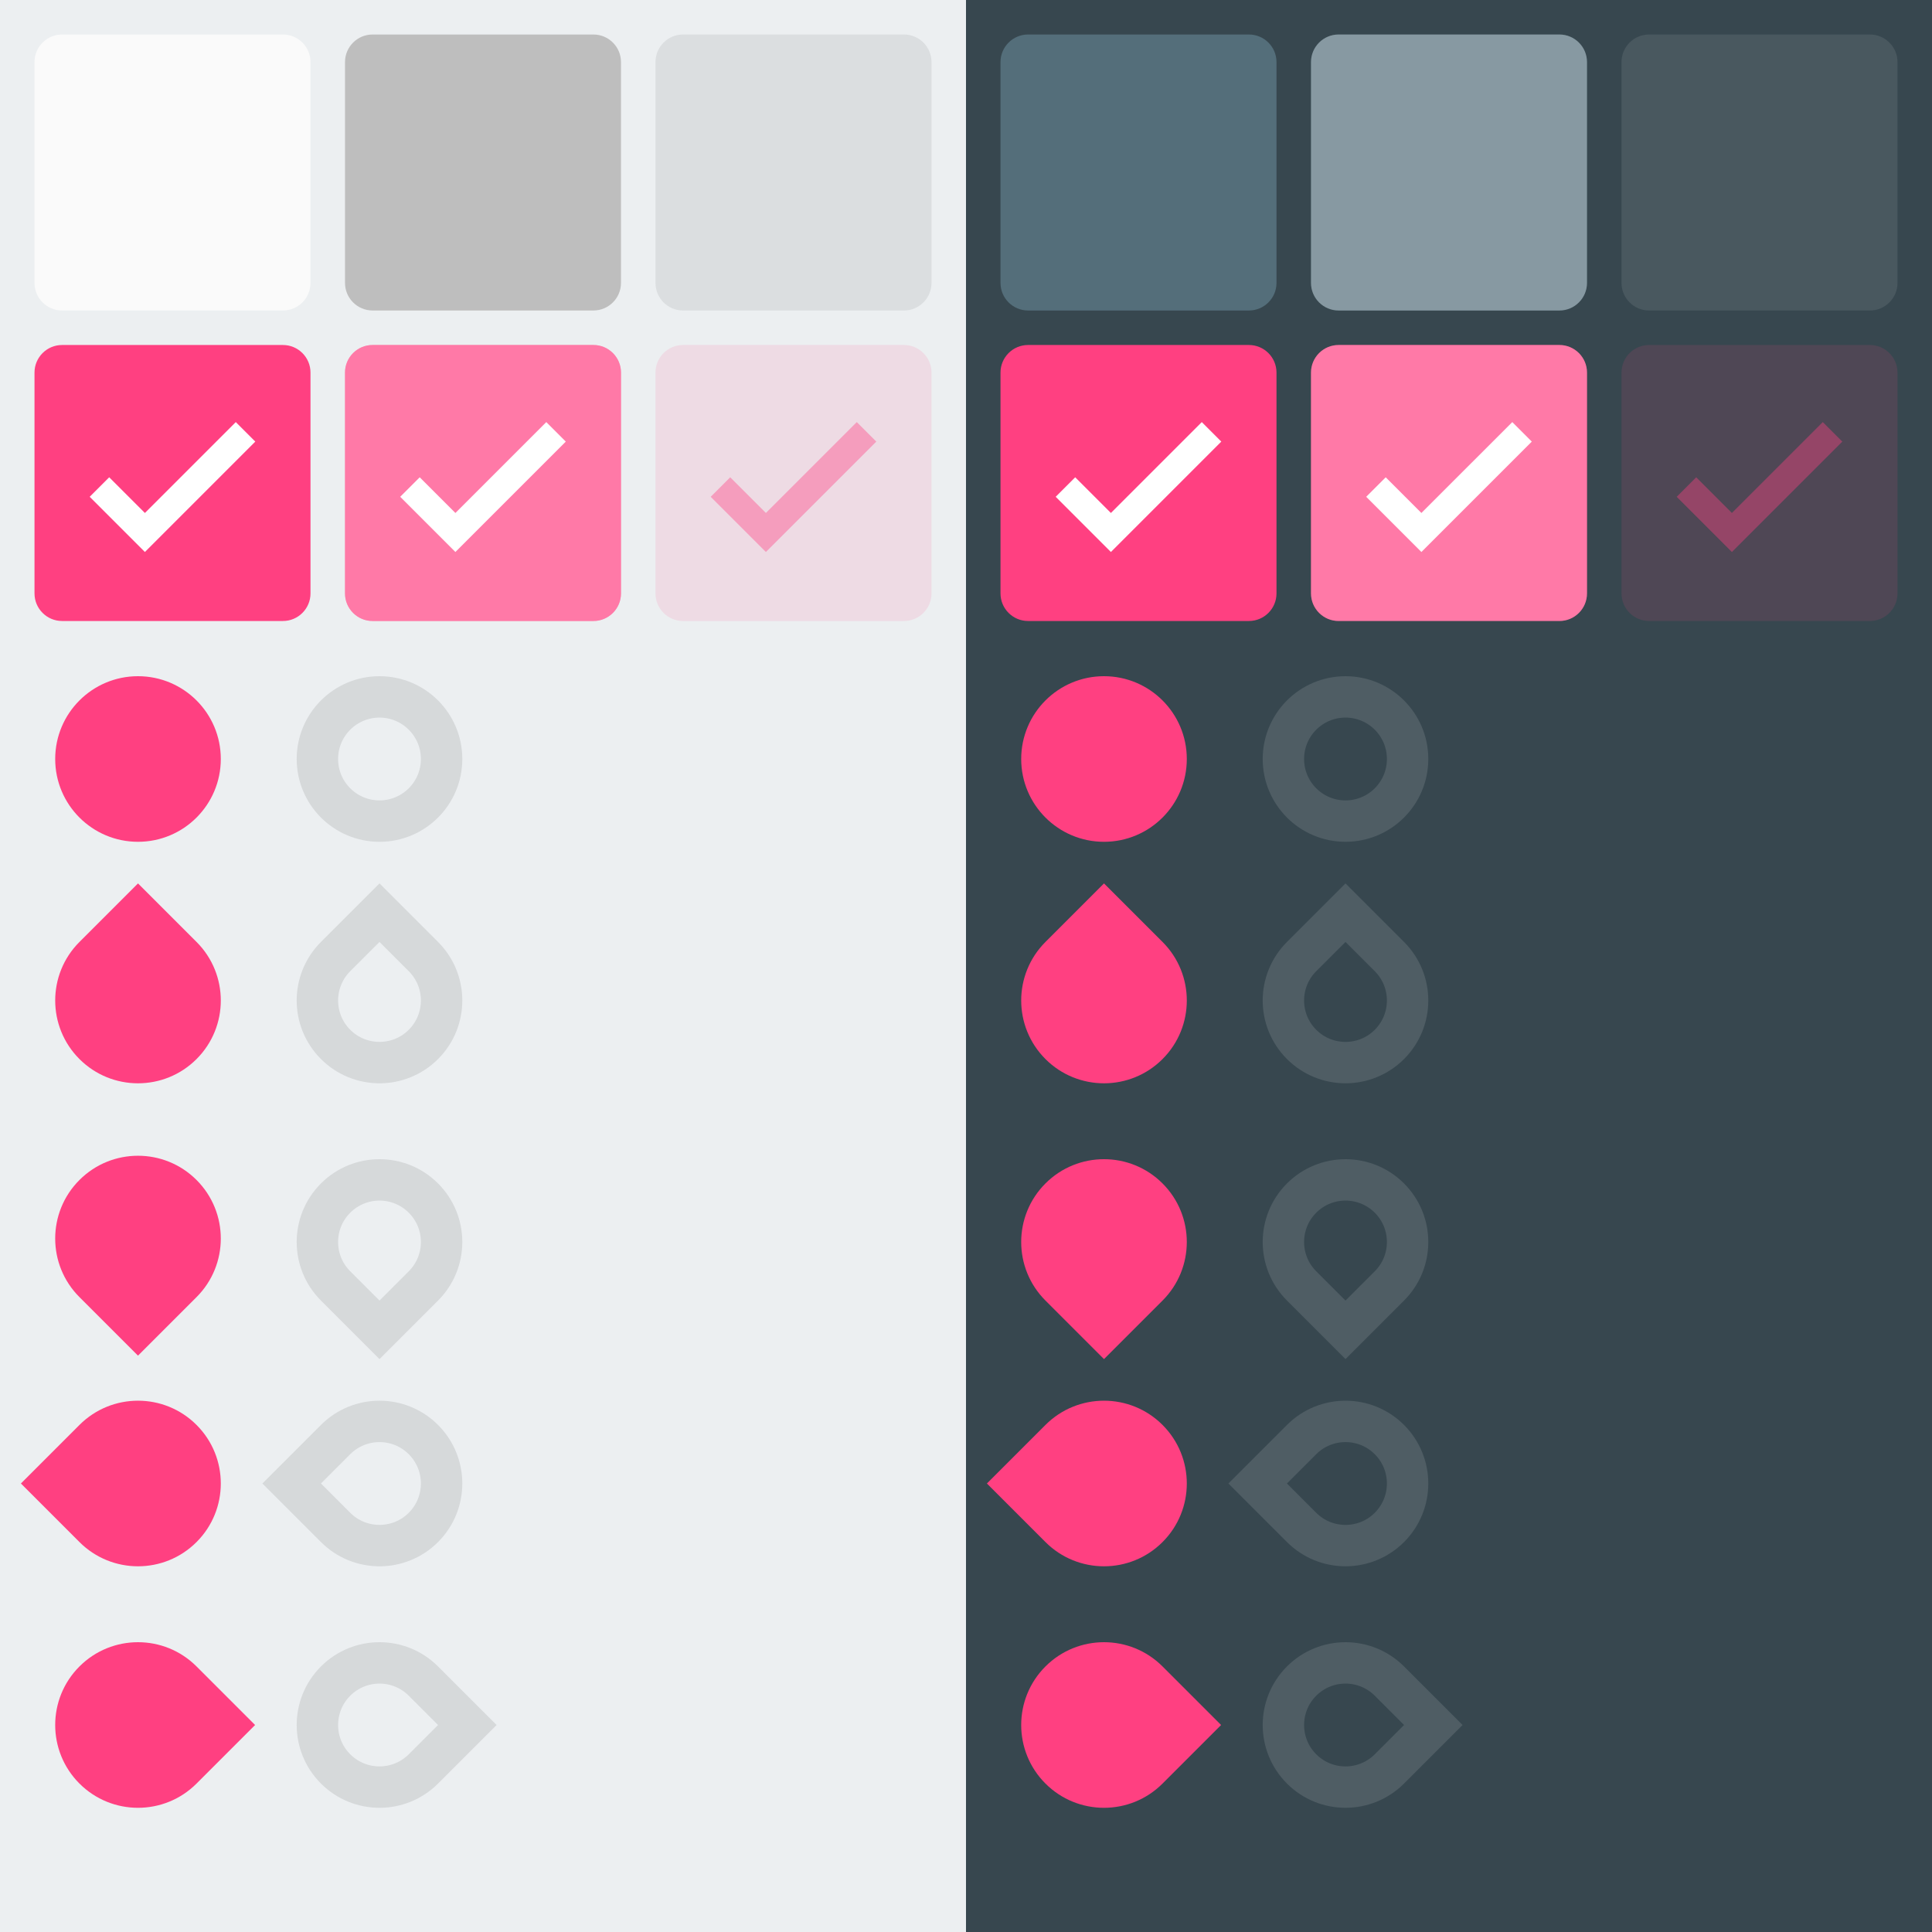
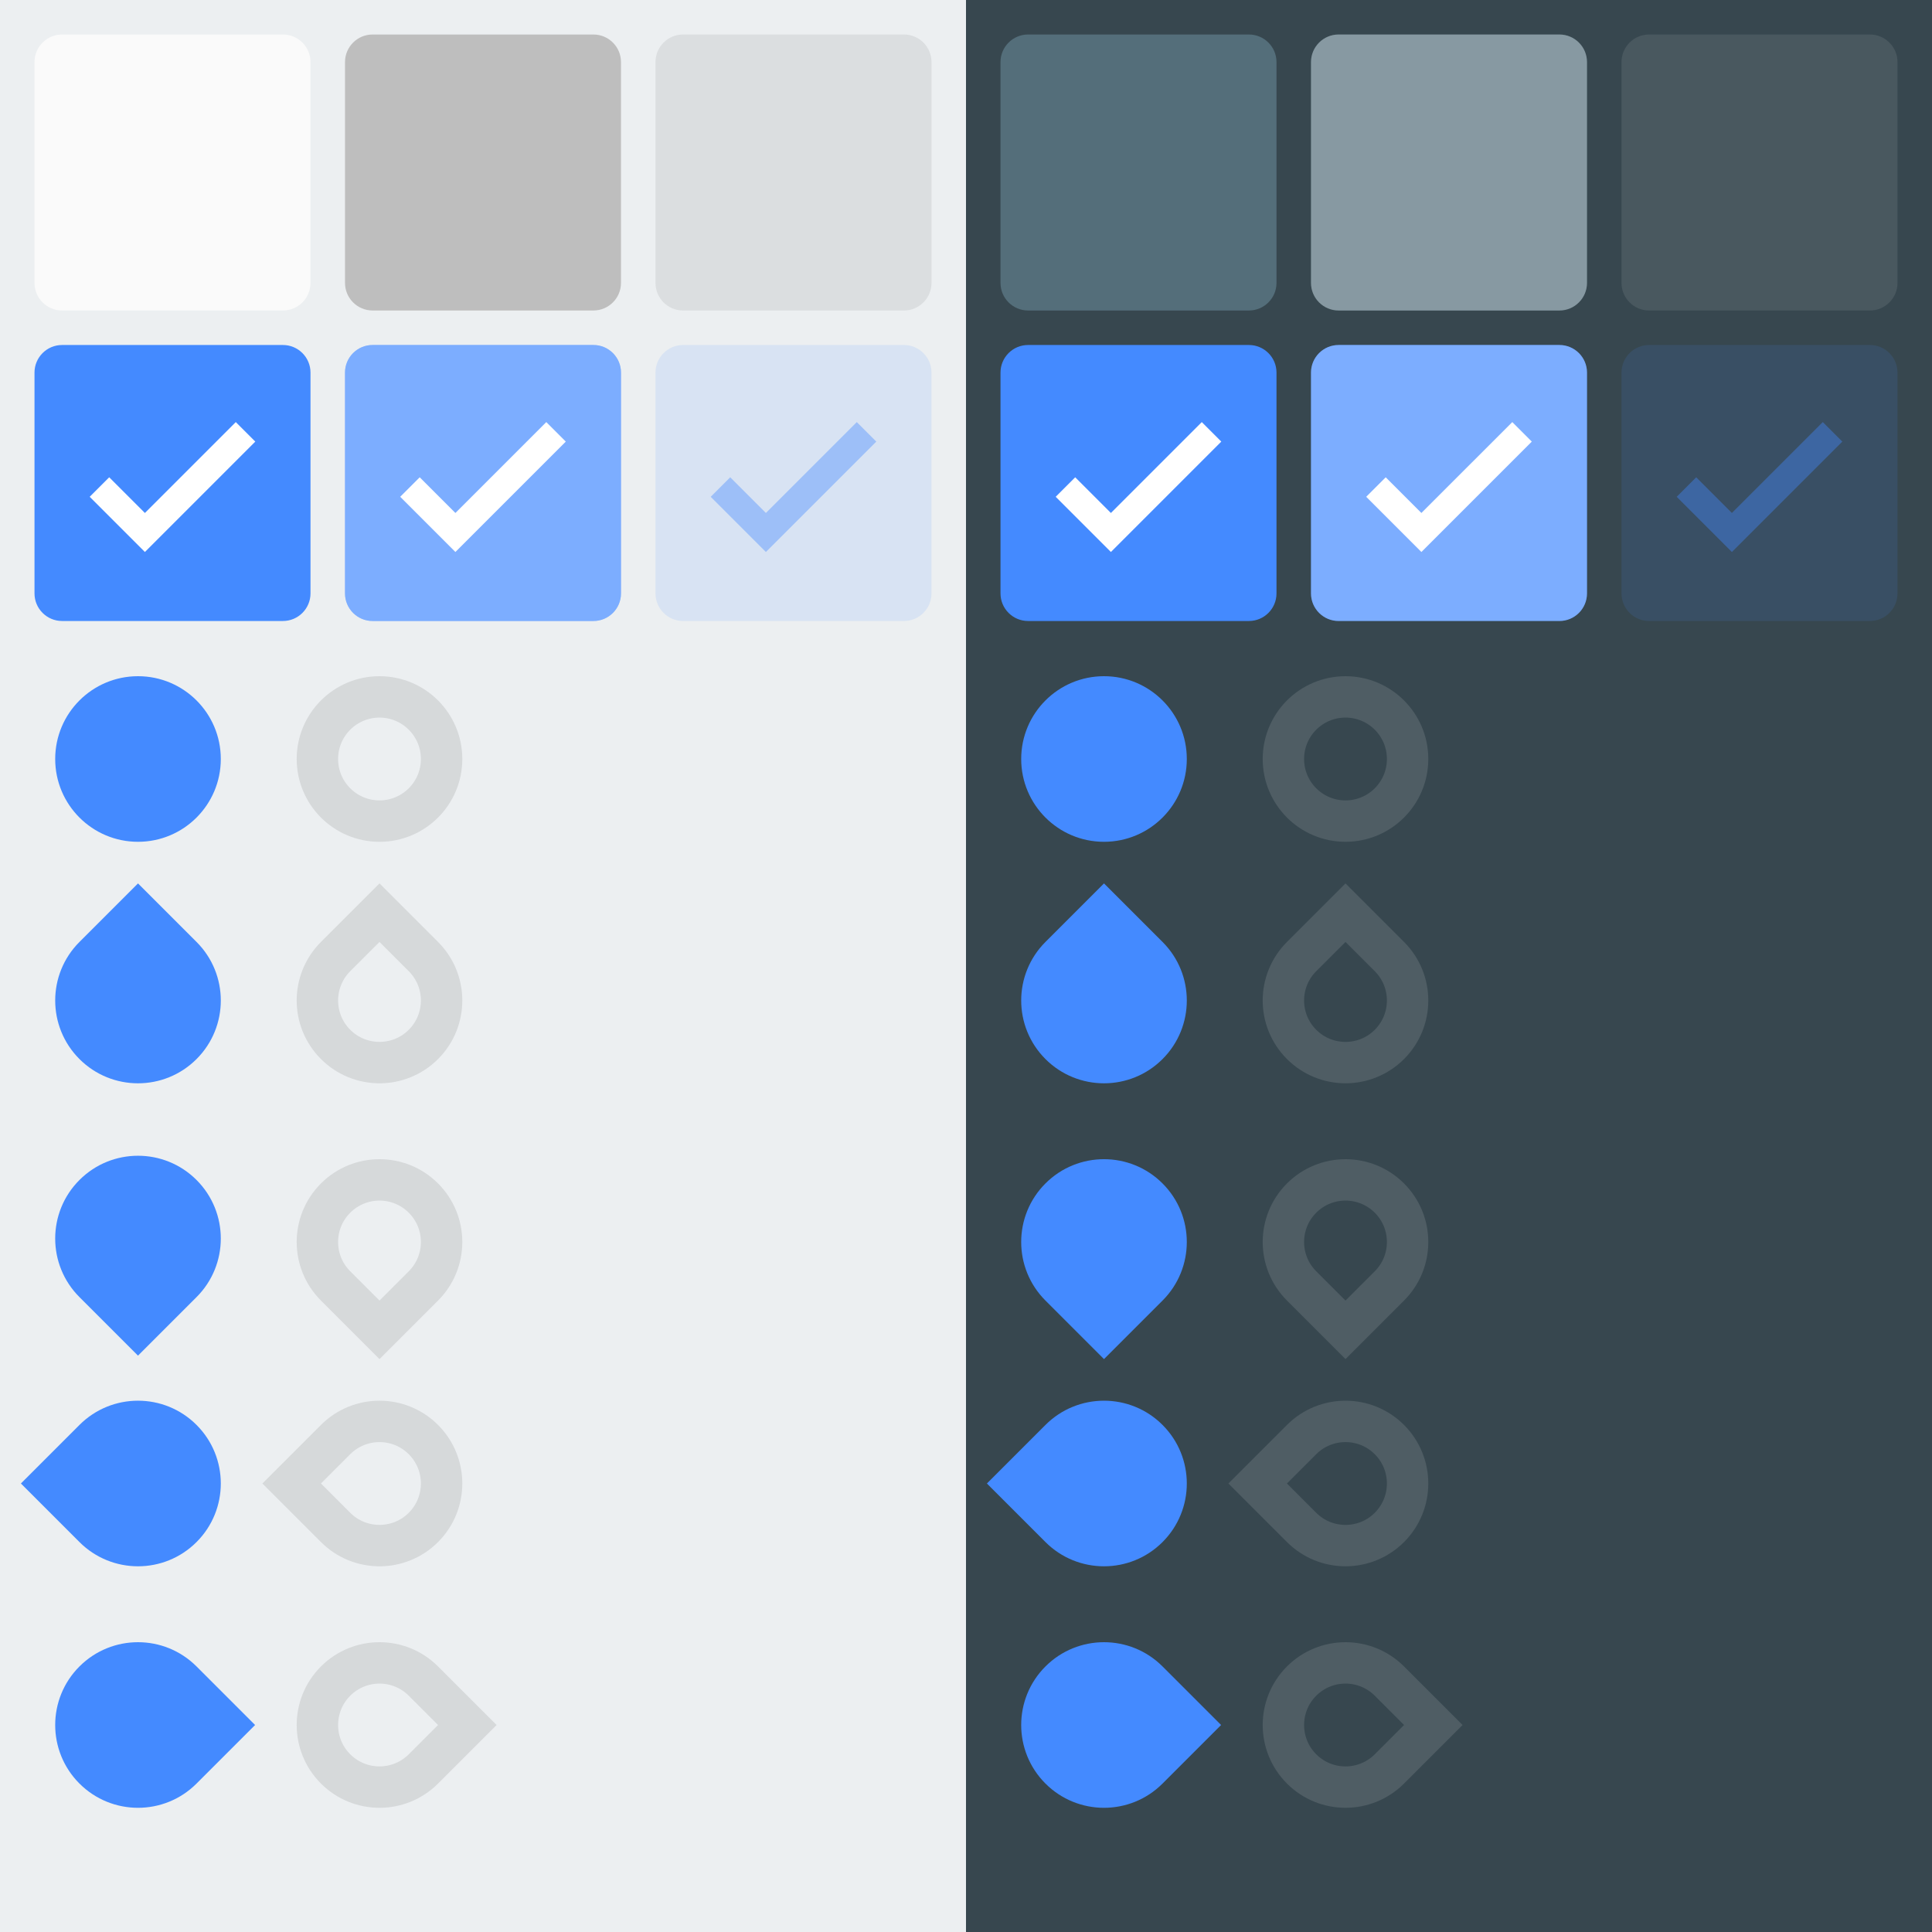
<svg xmlns="http://www.w3.org/2000/svg" xmlns:xlink="http://www.w3.org/1999/xlink" width="280" height="280" id="svg2" version="1.1">
  <defs id="defs4">
    <filter style="color-interpolation-filters:sRGB" id="filter3385" width="2" height="2" y="-0.5" x="-0.5">
      <feFlood flood-opacity="0.24" flood-color="rgb(0,0,0)" result="flood" id="feFlood3387" />
      <feComposite in="flood" in2="SourceGraphic" operator="in" result="composite1" id="feComposite3389" />
      <feGaussianBlur stdDeviation="1" result="blur" id="feGaussianBlur3391" />
      <feOffset dx="0" dy="1" result="offset" id="feOffset3393" />
      <feComposite in="SourceGraphic" in2="offset" operator="over" result="fbSourceGraphic" id="feComposite3395" />
      <feColorMatrix result="fbSourceGraphicAlpha" in="fbSourceGraphic" values="0 0 0 -1 0 0 0 0 -1 0 0 0 0 -1 0 0 0 0 1 0" id="feColorMatrix3397" />
      <feFlood id="feFlood3399" flood-opacity="0.12" flood-color="rgb(0,0,0)" result="flood" in="fbSourceGraphic" />
      <feComposite id="feComposite3401" in2="fbSourceGraphic" in="flood" operator="in" result="composite1" />
      <feGaussianBlur id="feGaussianBlur3403" stdDeviation="1.5" result="blur" />
      <feOffset id="feOffset3405" dx="0" dy="1" result="offset" />
      <feComposite id="feComposite3407" in2="offset" in="fbSourceGraphic" operator="over" result="composite2" />
    </filter>
    <filter style="color-interpolation-filters:sRGB" id="filter3413" height="2" width="2" x="-0.5" y="-0.5">
      <feFlood flood-opacity="0.23" flood-color="rgb(0,0,0)" result="flood" id="feFlood3415" />
      <feComposite in="flood" in2="SourceGraphic" operator="in" result="composite1" id="feComposite3417" />
      <feGaussianBlur stdDeviation="3" result="blur" id="feGaussianBlur3419" />
      <feOffset dx="0" dy="3" result="offset" id="feOffset3421" />
      <feComposite in="SourceGraphic" in2="offset" operator="over" result="fbSourceGraphic" id="feComposite3423" />
      <feColorMatrix result="fbSourceGraphicAlpha" in="fbSourceGraphic" values="0 0 0 -1 0 0 0 0 -1 0 0 0 0 -1 0 0 0 0 1 0" id="feColorMatrix3425" />
      <feFlood id="feFlood3427" flood-opacity="0.16" flood-color="rgb(0,0,0)" result="flood" in="fbSourceGraphic" />
      <feComposite id="feComposite3429" in2="fbSourceGraphic" in="flood" operator="in" result="composite1" />
      <feGaussianBlur id="feGaussianBlur3431" stdDeviation="3" result="blur" />
      <feOffset id="feOffset3433" dx="0" dy="3" result="offset" />
      <feComposite id="feComposite3435" in2="offset" in="fbSourceGraphic" operator="over" result="composite2" />
    </filter>
    <clipPath clipPathUnits="userSpaceOnUse" id="clipPath4207">
      <rect y="436" x="4" height="36" width="60" id="rect4209" style="fill:#eeeeee;fill-opacity:1;stroke:none" />
    </clipPath>
    <clipPath clipPathUnits="userSpaceOnUse" id="clipPath4212">
      <rect style="fill:#eeeeee;fill-opacity:1;stroke:none" id="rect4214" width="60" height="36" x="68" y="888.362" />
    </clipPath>
    <clipPath clipPathUnits="userSpaceOnUse" id="clipPath4217">
      <rect style="fill:#eeeeee;fill-opacity:1;stroke:none" id="rect4219" width="60" height="36" x="4" y="928.362" />
    </clipPath>
    <clipPath clipPathUnits="userSpaceOnUse" id="clipPath4230">
      <rect y="968.362" x="4" height="48" width="48" id="rect4232" style="fill:#eeeeee;fill-opacity:1;stroke:none" />
    </clipPath>
    <clipPath clipPathUnits="userSpaceOnUse" id="clipPath4234">
      <rect style="fill:#eeeeee;fill-opacity:1;stroke:none" id="rect4236" width="48" height="48" x="56" y="968.362" />
    </clipPath>
    <clipPath clipPathUnits="userSpaceOnUse" id="clipPath4238">
      <rect style="fill:#eeeeee;fill-opacity:1;stroke:none" id="rect4240" width="60" height="36" x="154" y="888.362" />
    </clipPath>
    <clipPath clipPathUnits="userSpaceOnUse" id="clipPath4242">
      <rect y="888.362" x="218" height="36" width="60" id="rect4244" style="fill:#eeeeee;fill-opacity:1;stroke:none" />
    </clipPath>
    <clipPath clipPathUnits="userSpaceOnUse" id="clipPath4246">
      <rect y="928.362" x="154" height="36" width="60" id="rect4248" style="fill:#eeeeee;fill-opacity:1;stroke:none" />
    </clipPath>
    <clipPath clipPathUnits="userSpaceOnUse" id="clipPath4250">
      <rect y="968.362" x="4" height="48" width="48" id="rect4252" style="fill:#eeeeee;fill-opacity:1;stroke:none" />
    </clipPath>
    <clipPath clipPathUnits="userSpaceOnUse" id="clipPath4254">
      <rect style="fill:#eeeeee;fill-opacity:1;stroke:none" id="rect4256" width="48" height="48" x="56" y="968.362" />
    </clipPath>
  </defs>
  <g id="layer1" transform="translate(0,-772.3622)">
    <g id="layer2">
      <rect style="color:#000000;clip-rule:nonzero;display:inline;overflow:visible;visibility:visible;opacity:1;isolation:auto;mix-blend-mode:normal;color-interpolation:sRGB;color-interpolation-filters:linearRGB;solid-color:#000000;solid-opacity:1;fill:#eceff1;fill-opacity:1;fill-rule:nonzero;stroke:none;stroke-width:1;stroke-linecap:butt;stroke-linejoin:miter;stroke-miterlimit:4;stroke-dasharray:none;stroke-dashoffset:0;stroke-opacity:1;marker:none;color-rendering:auto;image-rendering:auto;shape-rendering:auto;text-rendering:auto;enable-background:accumulate" id="rect4435" width="140" height="280" x="0" y="772.362" />
      <rect y="772.362" x="140" height="280" width="140" id="rect4451" style="color:#000000;clip-rule:nonzero;display:inline;overflow:visible;visibility:visible;opacity:1;isolation:auto;mix-blend-mode:normal;color-interpolation:sRGB;color-interpolation-filters:linearRGB;solid-color:#000000;solid-opacity:1;fill:#37474f;fill-opacity:1;fill-rule:nonzero;stroke:none;stroke-width:1;stroke-linecap:butt;stroke-linejoin:miter;stroke-miterlimit:4;stroke-dasharray:none;stroke-dashoffset:0;stroke-opacity:1;marker:none;color-rendering:auto;image-rendering:auto;shape-rendering:auto;text-rendering:auto;enable-background:accumulate" />
    </g>
    <g id="slider" transform="translate(-2,56.99997)">
-       <circle cy="825.362" cx="22" id="path5579" style="color:#000000;clip-rule:nonzero;display:inline;overflow:visible;visibility:visible;opacity:1;isolation:auto;mix-blend-mode:normal;color-interpolation:sRGB;color-interpolation-filters:linearRGB;solid-color:#000000;solid-opacity:1;fill:#ff4081;fill-opacity:1;fill-rule:nonzero;stroke:none;stroke-width:1;stroke-linecap:butt;stroke-linejoin:miter;stroke-miterlimit:4;stroke-dasharray:none;stroke-dashoffset:0;stroke-opacity:1;color-rendering:auto;image-rendering:auto;shape-rendering:auto;text-rendering:auto;enable-background:accumulate" r="12" />
+       <circle cy="825.362" cx="22" id="path5579" style="color:#000000;clip-rule:nonzero;display:inline;overflow:visible;visibility:visible;opacity:1;isolation:auto;mix-blend-mode:normal;color-interpolation:sRGB;color-interpolation-filters:linearRGB;solid-color:#000000;solid-opacity:1;fill:#448aff;fill-opacity:1;fill-rule:nonzero;stroke:none;stroke-width:1;stroke-linecap:butt;stroke-linejoin:miter;stroke-miterlimit:4;stroke-dasharray:none;stroke-dashoffset:0;stroke-opacity:1;color-rendering:auto;image-rendering:auto;shape-rendering:auto;text-rendering:auto;enable-background:accumulate" r="12" />
    </g>
    <g id="slider-insensitive" transform="translate(-27,56.99997)">
      <circle style="color:#000000;clip-rule:nonzero;display:inline;overflow:visible;visibility:visible;opacity:1;isolation:auto;mix-blend-mode:normal;color-interpolation:sRGB;color-interpolation-filters:linearRGB;solid-color:#000000;solid-opacity:1;fill:#eceff1;fill-opacity:1;fill-rule:nonzero;stroke:none;stroke-width:1;stroke-linecap:butt;stroke-linejoin:miter;stroke-miterlimit:4;stroke-dasharray:none;stroke-dashoffset:0;stroke-opacity:1;color-rendering:auto;image-rendering:auto;shape-rendering:auto;text-rendering:auto;enable-background:accumulate" id="use5583" cx="82" cy="825.362" r="12" />
      <circle cy="825.362" cx="82" id="path5633" style="color:#000000;clip-rule:nonzero;display:inline;overflow:visible;visibility:visible;opacity:0.12;isolation:auto;mix-blend-mode:normal;color-interpolation:sRGB;color-interpolation-filters:linearRGB;solid-color:#000000;solid-opacity:1;fill:none;fill-opacity:0.249;fill-rule:nonzero;stroke:#000000;stroke-width:6;stroke-linecap:butt;stroke-linejoin:miter;stroke-miterlimit:4;stroke-dasharray:none;stroke-dashoffset:0;stroke-opacity:0.8;color-rendering:auto;image-rendering:auto;shape-rendering:auto;text-rendering:auto;enable-background:accumulate" r="9" />
    </g>
    <g id="slider-dark" transform="translate(-12,56.99997)">
-       <circle style="color:#000000;clip-rule:nonzero;display:inline;overflow:visible;visibility:visible;opacity:1;isolation:auto;mix-blend-mode:normal;color-interpolation:sRGB;color-interpolation-filters:linearRGB;solid-color:#000000;solid-opacity:1;fill:#ff4081;fill-opacity:1;fill-rule:nonzero;stroke:none;stroke-width:1;stroke-linecap:butt;stroke-linejoin:miter;stroke-miterlimit:4;stroke-dasharray:none;stroke-dashoffset:0;stroke-opacity:1;color-rendering:auto;image-rendering:auto;shape-rendering:auto;text-rendering:auto;enable-background:accumulate" id="circle5649" cx="172" cy="825.362" r="12" />
+       <circle style="color:#000000;clip-rule:nonzero;display:inline;overflow:visible;visibility:visible;opacity:1;isolation:auto;mix-blend-mode:normal;color-interpolation:sRGB;color-interpolation-filters:linearRGB;solid-color:#000000;solid-opacity:1;fill:#448aff;fill-opacity:1;fill-rule:nonzero;stroke:none;stroke-width:1;stroke-linecap:butt;stroke-linejoin:miter;stroke-miterlimit:4;stroke-dasharray:none;stroke-dashoffset:0;stroke-opacity:1;color-rendering:auto;image-rendering:auto;shape-rendering:auto;text-rendering:auto;enable-background:accumulate" id="circle5649" cx="172" cy="825.362" r="12" />
    </g>
    <g id="slider-insensitive-dark" transform="translate(-37,56.99997)">
      <circle r="12" cy="825.362" cx="232" id="circle5653" style="color:#000000;clip-rule:nonzero;display:inline;overflow:visible;visibility:visible;opacity:1;isolation:auto;mix-blend-mode:normal;color-interpolation:sRGB;color-interpolation-filters:linearRGB;solid-color:#000000;solid-opacity:1;fill:#37474f;fill-opacity:1;fill-rule:nonzero;stroke:none;stroke-width:1;stroke-linecap:butt;stroke-linejoin:miter;stroke-miterlimit:4;stroke-dasharray:none;stroke-dashoffset:0;stroke-opacity:1;color-rendering:auto;image-rendering:auto;shape-rendering:auto;text-rendering:auto;enable-background:accumulate" />
      <circle style="color:#000000;clip-rule:nonzero;display:inline;overflow:visible;visibility:visible;opacity:0.12;isolation:auto;mix-blend-mode:normal;color-interpolation:sRGB;color-interpolation-filters:linearRGB;solid-color:#000000;solid-opacity:1;fill:none;fill-opacity:0.249;fill-rule:nonzero;stroke:#ffffff;stroke-width:6;stroke-linecap:butt;stroke-linejoin:miter;stroke-miterlimit:4;stroke-dasharray:none;stroke-dashoffset:0;stroke-opacity:1;color-rendering:auto;image-rendering:auto;shape-rendering:auto;text-rendering:auto;enable-background:accumulate" id="circle5657" cx="232" cy="825.362" r="9" />
    </g>
    <g id="slider-horz-scale-has-marks-above" transform="translate(-1.999998,212)">
      <rect y="687.362" x="10" height="30" width="24" id="rect4881" style="color:#000000;clip-rule:nonzero;display:inline;overflow:visible;visibility:visible;opacity:1;isolation:auto;mix-blend-mode:normal;color-interpolation:sRGB;color-interpolation-filters:linearRGB;solid-color:#000000;solid-opacity:1;fill:#000000;fill-opacity:0;fill-rule:nonzero;stroke:none;stroke-width:1;stroke-linecap:butt;stroke-linejoin:miter;stroke-miterlimit:4;stroke-dasharray:none;stroke-dashoffset:0;stroke-opacity:1;color-rendering:auto;image-rendering:auto;shape-rendering:auto;text-rendering:auto;enable-background:accumulate" />
-       <path id="path4883" d="m 13.515,696.877 a 12,12 0 0 0 0,16.971 12,12 0 0 0 16.971,0 12,12 0 0 0 0,-16.971 l -8.485,-8.485 -8.485,8.485 z" style="color:#000000;clip-rule:nonzero;display:inline;overflow:visible;visibility:visible;opacity:1;isolation:auto;mix-blend-mode:normal;color-interpolation:sRGB;color-interpolation-filters:linearRGB;solid-color:#000000;solid-opacity:1;fill:#ff4081;fill-opacity:1;fill-rule:nonzero;stroke:none;stroke-width:1;stroke-linecap:butt;stroke-linejoin:miter;stroke-miterlimit:4;stroke-dasharray:none;stroke-dashoffset:0;stroke-opacity:1;color-rendering:auto;image-rendering:auto;shape-rendering:auto;text-rendering:auto;enable-background:accumulate" />
+       <path id="path4883" d="m 13.515,696.877 a 12,12 0 0 0 0,16.971 12,12 0 0 0 16.971,0 12,12 0 0 0 0,-16.971 l -8.485,-8.485 -8.485,8.485 z" style="color:#000000;clip-rule:nonzero;display:inline;overflow:visible;visibility:visible;opacity:1;isolation:auto;mix-blend-mode:normal;color-interpolation:sRGB;color-interpolation-filters:linearRGB;solid-color:#000000;solid-opacity:1;fill:#448aff;fill-opacity:1;fill-rule:nonzero;stroke:none;stroke-width:1;stroke-linecap:butt;stroke-linejoin:miter;stroke-miterlimit:4;stroke-dasharray:none;stroke-dashoffset:0;stroke-opacity:1;color-rendering:auto;image-rendering:auto;shape-rendering:auto;text-rendering:auto;enable-background:accumulate" />
    </g>
    <g id="slider-horz-scale-has-marks-above-insensitive" transform="translate(-27,212)">
      <use height="100%" width="100%" transform="translate(60,-1.7187404e-8)" id="use4901" xlink:href="#rect4881" y="0" x="0" />
      <path style="color:#000000;clip-rule:nonzero;display:inline;overflow:visible;visibility:visible;opacity:1;isolation:auto;mix-blend-mode:normal;color-interpolation:sRGB;color-interpolation-filters:linearRGB;solid-color:#000000;solid-opacity:1;fill:#eceff1;fill-opacity:1;fill-rule:nonzero;stroke:none;stroke-width:1;stroke-linecap:butt;stroke-linejoin:miter;stroke-miterlimit:4;stroke-dasharray:none;stroke-dashoffset:0;stroke-opacity:1;color-rendering:auto;image-rendering:auto;shape-rendering:auto;text-rendering:auto;enable-background:accumulate" d="m 73.515,696.877 a 12,12 0 0 0 0,16.971 12,12 0 0 0 16.971,0 12,12 0 0 0 0,-16.971 l -8.485,-8.485 -8.485,8.485 z" id="use4903" />
      <path id="path4888" d="m 75.636,698.998 a 9,9 0 0 0 0,12.728 9,9 0 0 0 12.728,0 9,9 0 0 0 0,-12.728 l -6.364,-6.364 -6.364,6.364 z" style="color:#000000;clip-rule:nonzero;display:inline;overflow:visible;visibility:visible;opacity:0.12;isolation:auto;mix-blend-mode:normal;color-interpolation:sRGB;color-interpolation-filters:linearRGB;solid-color:#000000;solid-opacity:1;fill:none;fill-opacity:0.249;fill-rule:nonzero;stroke:#000000;stroke-width:6;stroke-linecap:butt;stroke-linejoin:miter;stroke-miterlimit:4;stroke-dasharray:none;stroke-dashoffset:0;stroke-opacity:0.8;color-rendering:auto;image-rendering:auto;shape-rendering:auto;text-rendering:auto;enable-background:accumulate" />
    </g>
    <g id="slider-horz-scale-has-marks-above-dark" transform="translate(-12,212)">
      <rect style="color:#000000;clip-rule:nonzero;display:inline;overflow:visible;visibility:visible;opacity:1;isolation:auto;mix-blend-mode:normal;color-interpolation:sRGB;color-interpolation-filters:linearRGB;solid-color:#000000;solid-opacity:1;fill:#000000;fill-opacity:0;fill-rule:nonzero;stroke:none;stroke-width:1;stroke-linecap:butt;stroke-linejoin:miter;stroke-miterlimit:4;stroke-dasharray:none;stroke-dashoffset:0;stroke-opacity:1;color-rendering:auto;image-rendering:auto;shape-rendering:auto;text-rendering:auto;enable-background:accumulate" id="rect5101" width="24" height="30" x="160" y="687.362" />
-       <path style="color:#000000;clip-rule:nonzero;display:inline;overflow:visible;visibility:visible;opacity:1;isolation:auto;mix-blend-mode:normal;color-interpolation:sRGB;color-interpolation-filters:linearRGB;solid-color:#000000;solid-opacity:1;fill:#ff4081;fill-opacity:1;fill-rule:nonzero;stroke:none;stroke-width:1;stroke-linecap:butt;stroke-linejoin:miter;stroke-miterlimit:4;stroke-dasharray:none;stroke-dashoffset:0;stroke-opacity:1;color-rendering:auto;image-rendering:auto;shape-rendering:auto;text-rendering:auto;enable-background:accumulate" d="m 163.515,696.877 a 12,12 0 0 0 0,16.971 12,12 0 0 0 16.971,0 12,12 0 0 0 0,-16.971 L 172,688.392 l -8.485,8.485 z" id="path5103" />
+       <path style="color:#000000;clip-rule:nonzero;display:inline;overflow:visible;visibility:visible;opacity:1;isolation:auto;mix-blend-mode:normal;color-interpolation:sRGB;color-interpolation-filters:linearRGB;solid-color:#000000;solid-opacity:1;fill:#448aff;fill-opacity:1;fill-rule:nonzero;stroke:none;stroke-width:1;stroke-linecap:butt;stroke-linejoin:miter;stroke-miterlimit:4;stroke-dasharray:none;stroke-dashoffset:0;stroke-opacity:1;color-rendering:auto;image-rendering:auto;shape-rendering:auto;text-rendering:auto;enable-background:accumulate" d="m 163.515,696.877 a 12,12 0 0 0 0,16.971 12,12 0 0 0 16.971,0 12,12 0 0 0 0,-16.971 L 172,688.392 l -8.485,8.485 z" id="path5103" />
    </g>
    <g id="slider-horz-scale-has-marks-above-insensitive-dark" transform="translate(-37,212)">
      <use x="0" y="0" xlink:href="#rect4881" id="use5107" transform="translate(210,-1.7187404e-8)" width="100%" height="100%" />
      <path id="path5109" d="m 223.515,696.877 a 12,12 0 0 0 0,16.971 12,12 0 0 0 16.971,0 12,12 0 0 0 0,-16.971 L 232,688.392 l -8.485,8.485 z" style="color:#000000;clip-rule:nonzero;display:inline;overflow:visible;visibility:visible;opacity:1;isolation:auto;mix-blend-mode:normal;color-interpolation:sRGB;color-interpolation-filters:linearRGB;solid-color:#000000;solid-opacity:1;fill:#37474f;fill-opacity:1;fill-rule:nonzero;stroke:none;stroke-width:1;stroke-linecap:butt;stroke-linejoin:miter;stroke-miterlimit:4;stroke-dasharray:none;stroke-dashoffset:0;stroke-opacity:1;color-rendering:auto;image-rendering:auto;shape-rendering:auto;text-rendering:auto;enable-background:accumulate" />
      <path style="color:#000000;clip-rule:nonzero;display:inline;overflow:visible;visibility:visible;opacity:0.12;isolation:auto;mix-blend-mode:normal;color-interpolation:sRGB;color-interpolation-filters:linearRGB;solid-color:#000000;solid-opacity:1;fill:none;fill-opacity:0.249;fill-rule:nonzero;stroke:#ffffff;stroke-width:6;stroke-linecap:butt;stroke-linejoin:miter;stroke-miterlimit:4;stroke-dasharray:none;stroke-dashoffset:0;stroke-opacity:1;color-rendering:auto;image-rendering:auto;shape-rendering:auto;text-rendering:auto;enable-background:accumulate" d="m 225.636,698.998 a 9,9 0 0 0 0,12.728 9,9 0 0 0 12.728,0 9,9 0 0 0 0,-12.728 L 232,692.634 l -6.364,6.364 z" id="path5111" />
    </g>
    <g id="slider-horz-scale-has-marks-below" transform="matrix(-1,0,0,-1,42,1687.224)">
      <use height="100%" width="100%" transform="translate(0,30)" id="use5270" xlink:href="#rect4881" y="0" x="0" />
      <use height="100%" width="100%" transform="translate(0,30)" id="use5272" xlink:href="#path4883" y="0" x="0" />
    </g>
    <g id="slider-horz-scale-has-marks-below-insensitive" transform="matrix(-1,0,0,-1,137,1687.724)">
      <use height="100%" width="100%" transform="translate(0,30)" id="use5274" xlink:href="#use4901" y="0" x="0" />
      <use height="100%" width="100%" transform="translate(0,30)" id="use5276" xlink:href="#use4903" y="0" x="0" />
      <use height="100%" width="100%" transform="translate(0,30)" id="use5278" xlink:href="#path4888" y="0" x="0" />
    </g>
    <g id="slider-horz-scale-has-marks-below-dark" transform="matrix(-1,0,0,-1,332,1687.724)">
      <use height="100%" width="100%" transform="translate(0,30)" id="use5286" xlink:href="#rect5101" y="0" x="0" />
      <use height="100%" width="100%" transform="translate(0,30)" id="use5288" xlink:href="#path5103" y="0" x="0" />
    </g>
    <g id="slider-horz-scale-has-marks-below-insensitive-dark" transform="matrix(-1,0,0,-1,427,1687.724)">
      <use height="100%" width="100%" transform="translate(0,30)" id="use5290" xlink:href="#use5107" y="0" x="0" />
      <use height="100%" width="100%" transform="translate(0,30)" id="use5292" xlink:href="#path5109" y="0" x="0" />
      <use height="100%" width="100%" transform="translate(0,30)" id="use5294" xlink:href="#path5111" y="0" x="0" />
    </g>
    <g id="slider-vert-scale-has-marks-above" transform="matrix(0,-1,1,0,-745.3622,1009.362)">
      <use height="100%" width="100%" transform="translate(0,60)" id="use5302" xlink:href="#rect4881" y="0" x="0" />
      <use height="100%" width="100%" transform="translate(0,60)" id="use5304" xlink:href="#path4883" y="0" x="0" />
    </g>
    <g id="slider-vert-scale-has-marks-above-insensitive" transform="matrix(0,-1,1,0,-710.3622,1069.362)">
      <use height="100%" width="100%" transform="translate(0,60)" id="use5306" xlink:href="#use4901" y="0" x="0" />
      <use height="100%" width="100%" transform="translate(0,60)" id="use5308" xlink:href="#use4903" y="0" x="0" />
      <use height="100%" width="100%" transform="translate(0,60)" id="use5310" xlink:href="#path4888" y="0" x="0" />
    </g>
    <g id="slider-vert-scale-has-marks-above-dark" transform="matrix(0,-1,1,0,-605.3622,1159.362)">
      <use height="100%" width="100%" transform="translate(0,60)" id="use5318" xlink:href="#rect5101" y="0" x="0" />
      <use height="100%" width="100%" transform="translate(0,60)" id="use5320" xlink:href="#path5103" y="0" x="0" />
    </g>
    <g id="slider-vert-scale-has-marks-above-insensitive-dark" transform="matrix(0,-1,1,0,-570.3622,1219.362)">
      <use height="100%" width="100%" transform="translate(0,60)" id="use5322" xlink:href="#use5107" y="0" x="0" />
      <use height="100%" width="100%" transform="translate(0,60)" id="use5324" xlink:href="#path5109" y="0" x="0" />
      <use height="100%" width="100%" transform="translate(0,60)" id="use5326" xlink:href="#path5111" y="0" x="0" />
    </g>
    <g id="slider-vert-scale-has-marks-below" transform="matrix(0,1,-1,0,815.3622,1000.362)">
      <use height="100%" width="100%" transform="translate(0,90)" id="use5334" xlink:href="#rect4881" y="0" x="0" />
      <use height="100%" width="100%" transform="translate(0,90)" id="use5336" xlink:href="#path4883" y="0" x="0" />
    </g>
    <g id="slider-vert-scale-has-marks-below-insensitive" transform="matrix(0,1,-1,0,850.3622,940.3621)">
      <use height="100%" width="100%" transform="translate(0,90)" id="use5338" xlink:href="#use4901" y="0" x="0" />
      <use height="100%" width="100%" transform="translate(0,90)" id="use5340" xlink:href="#use4903" y="0" x="0" />
      <use height="100%" width="100%" transform="translate(0,90)" id="use5342" xlink:href="#path4888" y="0" x="0" />
    </g>
    <g id="slider-vert-scale-has-marks-below-dark" transform="matrix(0,1,-1,0,955.3622,850.3621)">
      <use height="100%" width="100%" transform="translate(0,90)" id="use5350" xlink:href="#rect5101" y="0" x="0" />
      <use height="100%" width="100%" transform="translate(0,90)" id="use5352" xlink:href="#path5103" y="0" x="0" />
    </g>
    <g id="slider-vert-scale-has-marks-below-insensitive-dark" transform="matrix(0,1,-1,0,990.3622,790.3621)">
      <use height="100%" width="100%" transform="translate(0,90)" id="use5354" xlink:href="#use5107" y="0" x="0" />
      <use height="100%" width="100%" transform="translate(0,90)" id="use5356" xlink:href="#path5109" y="0" x="0" />
      <use height="100%" width="100%" transform="translate(0,90)" id="use5358" xlink:href="#path5111" y="0" x="0" />
    </g>
    <g id="checkbox-selectionmode" transform="translate(1,-22.99999)">
      <rect ry="4" rx="4" y="800.362" x="4" height="40" width="40" id="use4195" style="fill:#fafafa;fill-opacity:1;stroke:none" />
    </g>
    <g id="checkbox-active-selectionmode" transform="translate(46,-23.00001)">
      <rect style="fill:#fafafa;fill-opacity:1;stroke:none" id="use4478" width="40" height="40" x="4" y="800.362" rx="4" ry="4" />
      <rect style="opacity:0.3;fill:#000000;fill-opacity:0.8;stroke:none" id="use4480" width="40" height="40" x="4" y="800.362" rx="4" ry="4" />
    </g>
    <g transform="translate(91,-23.00001)" id="checkbox-insensitive-selectionmode">
      <rect style="opacity:0.09;fill:#000000;fill-opacity:0.8;stroke:none" id="use4386" width="40" height="40" x="4" y="800.362" rx="4" ry="4" />
    </g>
    <g transform="translate(141,-22.99999)" id="checkbox-selectionmode-dark">
      <rect style="fill:#546e7a;fill-opacity:1;stroke:none" id="use4532" width="40" height="40" x="4" y="800.362" rx="4" ry="4" />
    </g>
    <g transform="translate(186,-23.00001)" id="checkbox-active-selectionmode-dark">
      <rect ry="4" rx="4" y="800.362" x="4" height="40" width="40" id="use4623" style="fill:#546e7a;fill-opacity:1;stroke:none" />
      <rect ry="4" rx="4" y="800.362" x="4" height="40" width="40" id="use4625" style="opacity:0.3;fill:#ffffff;fill-opacity:1;stroke:none" />
    </g>
    <g id="checkbox-insensitive-selectionmode-dark" transform="translate(231,-23.00001)">
      <rect ry="4" rx="4" y="800.362" x="4" height="40" width="40" id="use4733" style="opacity:0.09;fill:#ffffff;fill-opacity:1;stroke:none" />
    </g>
    <g id="checkbox-checked-selectionmode" transform="translate(1,-22.00001)">
-       <rect style="fill:#ff4081;fill-opacity:1;stroke:none" id="use4235" width="40" height="40" x="4" y="844.362" rx="4" ry="4" />
+       <rect style="fill:#448aff;fill-opacity:1;stroke:none" id="use4235" width="40" height="40" x="4" y="844.362" rx="4" ry="4" />
      <path style="color:#000000;clip-rule:nonzero;display:inline;overflow:visible;visibility:visible;opacity:1;isolation:auto;mix-blend-mode:normal;color-interpolation:sRGB;color-interpolation-filters:linearRGB;solid-color:#000000;solid-opacity:1;fill:#ffffff;fill-opacity:1;fill-rule:nonzero;stroke:none;stroke-width:1;stroke-linecap:butt;stroke-linejoin:miter;stroke-miterlimit:4;stroke-dasharray:none;stroke-dashoffset:0;stroke-opacity:1;color-rendering:auto;image-rendering:auto;shape-rendering:auto;text-rendering:auto;enable-background:accumulate" d="M 33.172,855.534 20,868.706 14.828,863.534 12,866.362 l 8,8 c 5.333,-5.333 10.667,-10.667 16,-16 z" id="use4892" />
    </g>
    <g id="checkbox-checked-active-selectionmode" transform="translate(46,-22.00002)">
-       <rect ry="4" rx="4" y="844.362" x="4" height="40" width="40" id="use4325" style="fill:#ff4081;fill-opacity:1;stroke:none" />
+       <rect ry="4" rx="4" y="844.362" x="4" height="40" width="40" id="use4325" style="fill:#448aff;fill-opacity:1;stroke:none" />
      <rect ry="4" rx="4" y="844.362" x="4" height="40" width="40" id="use4327" style="opacity:0.3;fill:#ffffff;fill-opacity:1;stroke:none" />
      <path style="color:#000000;clip-rule:nonzero;display:inline;overflow:visible;visibility:visible;opacity:1;isolation:auto;mix-blend-mode:normal;color-interpolation:sRGB;color-interpolation-filters:linearRGB;solid-color:#000000;solid-opacity:1;fill:#ffffff;fill-opacity:1;fill-rule:nonzero;stroke:none;stroke-width:1;stroke-linecap:butt;stroke-linejoin:miter;stroke-miterlimit:4;stroke-dasharray:none;stroke-dashoffset:0;stroke-opacity:1;color-rendering:auto;image-rendering:auto;shape-rendering:auto;text-rendering:auto;enable-background:accumulate" d="M 33.172,855.534 20,868.706 14.828,863.534 12,866.362 l 8,8 c 5.333,-5.333 10.667,-10.667 16,-16 z" id="use4909" />
    </g>
    <g id="checkbox-checked-insensitive-selectionmode" transform="translate(91,22)">
-       <rect ry="4" rx="4" y="800.362" x="4" height="40" width="40" id="use4426" style="opacity:0.12;fill:#ff4081;fill-opacity:1;stroke:none" />
-       <path style="color:#000000;clip-rule:nonzero;display:inline;overflow:visible;visibility:visible;opacity:0.4;isolation:auto;mix-blend-mode:normal;color-interpolation:sRGB;color-interpolation-filters:linearRGB;solid-color:#000000;solid-opacity:1;fill:#ff4081;fill-opacity:1;fill-rule:nonzero;stroke:none;stroke-width:1;stroke-linecap:butt;stroke-linejoin:miter;stroke-miterlimit:4;stroke-dasharray:none;stroke-dashoffset:0;stroke-opacity:1;color-rendering:auto;image-rendering:auto;shape-rendering:auto;text-rendering:auto;enable-background:accumulate" d="M 33.172,811.534 20,824.706 14.828,819.534 12,822.362 l 8,8 c 5.333,-5.333 10.667,-10.667 16,-16 z" id="use4926" />
+       <rect ry="4" rx="4" y="800.362" x="4" height="40" width="40" id="use4426" style="opacity:0.12;fill:#448aff;fill-opacity:1;stroke:none" />
+       <path style="color:#000000;clip-rule:nonzero;display:inline;overflow:visible;visibility:visible;opacity:0.4;isolation:auto;mix-blend-mode:normal;color-interpolation:sRGB;color-interpolation-filters:linearRGB;solid-color:#000000;solid-opacity:1;fill:#448aff;fill-opacity:1;fill-rule:nonzero;stroke:none;stroke-width:1;stroke-linecap:butt;stroke-linejoin:miter;stroke-miterlimit:4;stroke-dasharray:none;stroke-dashoffset:0;stroke-opacity:1;color-rendering:auto;image-rendering:auto;shape-rendering:auto;text-rendering:auto;enable-background:accumulate" d="M 33.172,811.534 20,824.706 14.828,819.534 12,822.362 l 8,8 c 5.333,-5.333 10.667,-10.667 16,-16 z" id="use4926" />
    </g>
    <g transform="translate(141,-22.00001)" id="checkbox-checked-selectionmode-dark">
-       <rect ry="4" rx="4" y="844.362" x="4" height="40" width="40" id="use4572" style="fill:#ff4081;fill-opacity:1;stroke:none" />
+       <rect ry="4" rx="4" y="844.362" x="4" height="40" width="40" id="use4572" style="fill:#448aff;fill-opacity:1;stroke:none" />
      <path style="color:#000000;clip-rule:nonzero;display:inline;overflow:visible;visibility:visible;opacity:1;isolation:auto;mix-blend-mode:normal;color-interpolation:sRGB;color-interpolation-filters:linearRGB;solid-color:#000000;solid-opacity:1;fill:#ffffff;fill-opacity:1;fill-rule:nonzero;stroke:none;stroke-width:1;stroke-linecap:butt;stroke-linejoin:miter;stroke-miterlimit:4;stroke-dasharray:none;stroke-dashoffset:0;stroke-opacity:1;color-rendering:auto;image-rendering:auto;shape-rendering:auto;text-rendering:auto;enable-background:accumulate" d="M 33.172,855.534 20,868.706 14.828,863.534 12,866.362 l 8,8 c 5.333,-5.333 10.667,-10.667 16,-16 z" id="use4943" />
    </g>
    <g transform="matrix(2,0,0,2,172,-860.3622)" id="checkbox-checked-active-selectionmode-dark">
-       <rect style="fill:#ff4081;fill-opacity:1;stroke:none" id="use4673" width="20" height="20" x="9" y="841.362" rx="2" ry="2" />
+       <rect style="fill:#448aff;fill-opacity:1;stroke:none" id="use4673" width="20" height="20" x="9" y="841.362" rx="2" ry="2" />
      <rect style="opacity:0.3;fill:#ffffff;fill-opacity:1;stroke:none" id="use4675" width="20" height="20" x="9" y="841.362" rx="2" ry="2" />
      <path style="color:#000000;clip-rule:nonzero;display:inline;overflow:visible;visibility:visible;opacity:1;isolation:auto;mix-blend-mode:normal;color-interpolation:sRGB;color-interpolation-filters:linearRGB;solid-color:#000000;solid-opacity:1;fill:#ffffff;fill-opacity:1;fill-rule:nonzero;stroke:none;stroke-width:1;stroke-linecap:butt;stroke-linejoin:miter;stroke-miterlimit:4;stroke-dasharray:none;stroke-dashoffset:0;stroke-opacity:1;color-rendering:auto;image-rendering:auto;shape-rendering:auto;text-rendering:auto;enable-background:accumulate" d="M 23.586,846.948 17,853.534 14.414,850.948 13,852.362 l 4,4 c 2.667,-2.667 5.333,-5.333 8,-8 z" id="use4960" />
    </g>
    <g transform="translate(231,21.99999)" id="checkbox-checked-insensitive-selectionmode-dark">
-       <rect style="opacity:0.12;fill:#ff4081;fill-opacity:1;stroke:none" id="use4773" width="40" height="40" x="4" y="800.362" rx="4" ry="4" />
-       <path style="color:#000000;clip-rule:nonzero;display:inline;overflow:visible;visibility:visible;opacity:0.4;isolation:auto;mix-blend-mode:normal;color-interpolation:sRGB;color-interpolation-filters:linearRGB;solid-color:#000000;solid-opacity:1;fill:#ff4081;fill-opacity:1;fill-rule:nonzero;stroke:none;stroke-width:1;stroke-linecap:butt;stroke-linejoin:miter;stroke-miterlimit:4;stroke-dasharray:none;stroke-dashoffset:0;stroke-opacity:1;color-rendering:auto;image-rendering:auto;shape-rendering:auto;text-rendering:auto;enable-background:accumulate" d="M 33.172,811.534 20,824.706 14.828,819.534 12,822.362 l 8,8 c 5.333,-5.333 10.667,-10.667 16,-16 z" id="use4977" />
+       <rect style="opacity:0.12;fill:#448aff;fill-opacity:1;stroke:none" id="use4773" width="40" height="40" x="4" y="800.362" rx="4" ry="4" />
+       <path style="color:#000000;clip-rule:nonzero;display:inline;overflow:visible;visibility:visible;opacity:0.4;isolation:auto;mix-blend-mode:normal;color-interpolation:sRGB;color-interpolation-filters:linearRGB;solid-color:#000000;solid-opacity:1;fill:#448aff;fill-opacity:1;fill-rule:nonzero;stroke:none;stroke-width:1;stroke-linecap:butt;stroke-linejoin:miter;stroke-miterlimit:4;stroke-dasharray:none;stroke-dashoffset:0;stroke-opacity:1;color-rendering:auto;image-rendering:auto;shape-rendering:auto;text-rendering:auto;enable-background:accumulate" d="M 33.172,811.534 20,824.706 14.828,819.534 12,822.362 l 8,8 c 5.333,-5.333 10.667,-10.667 16,-16 z" id="use4977" />
    </g>
  </g>
</svg>
